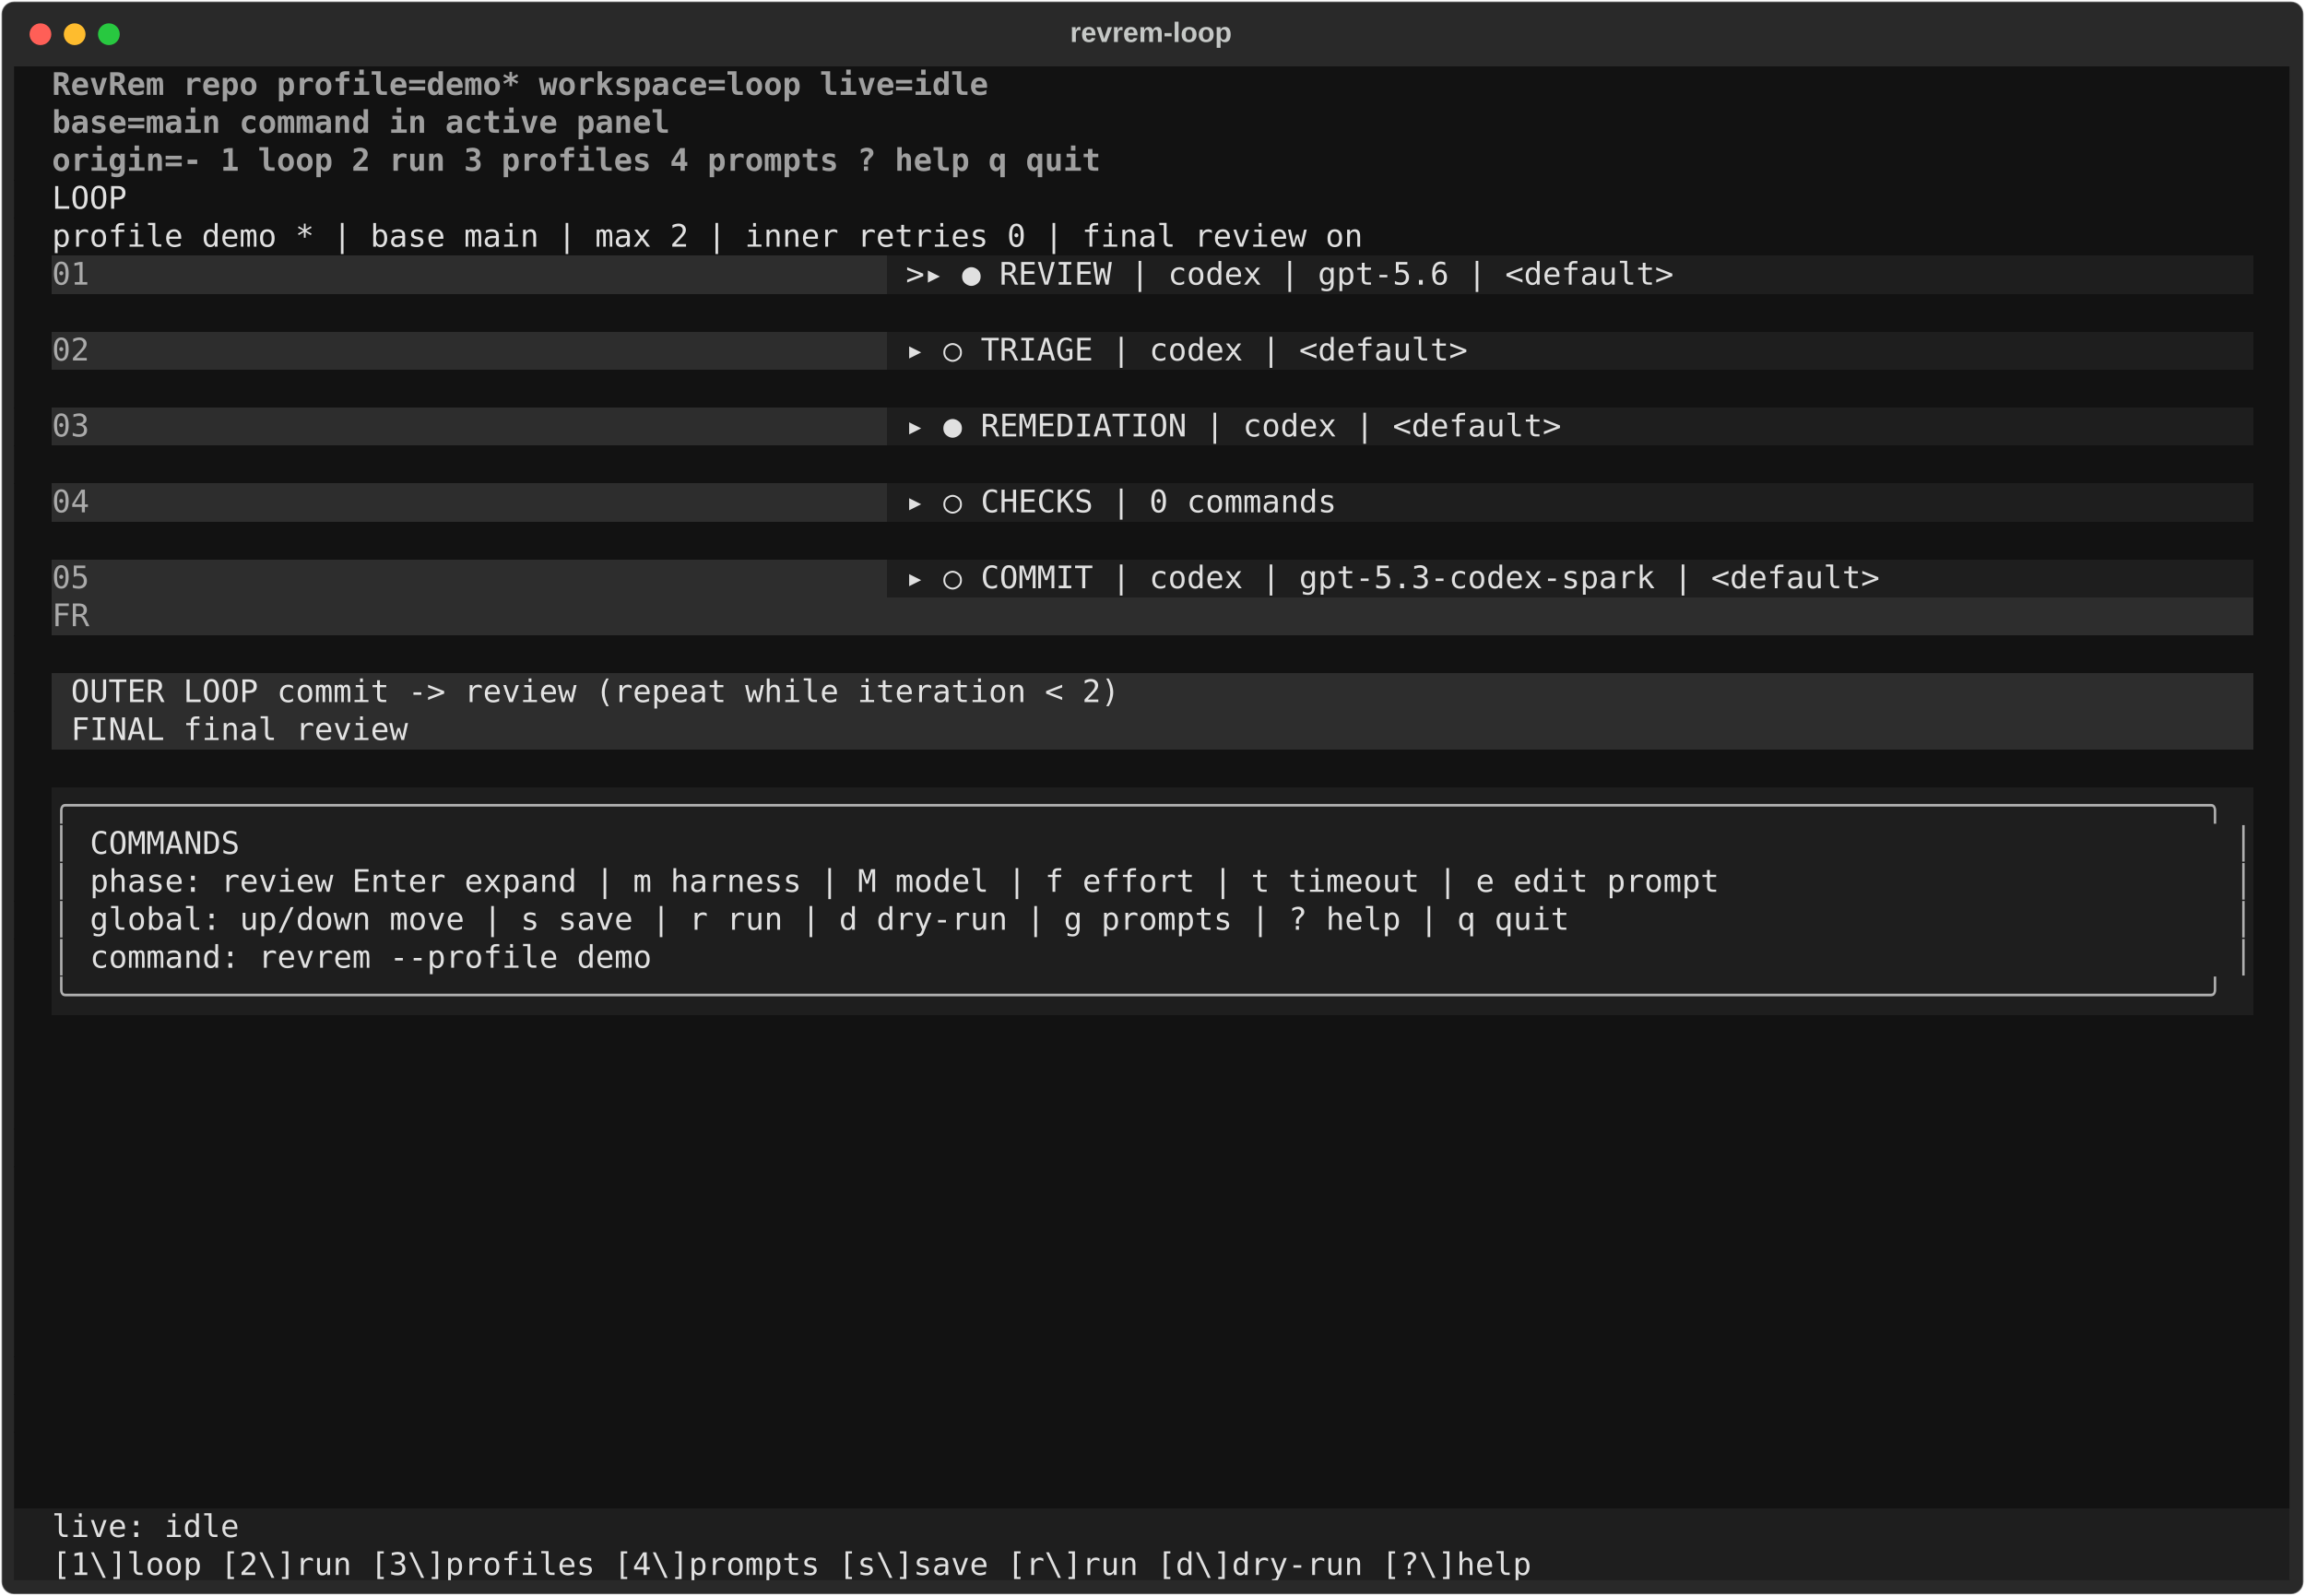
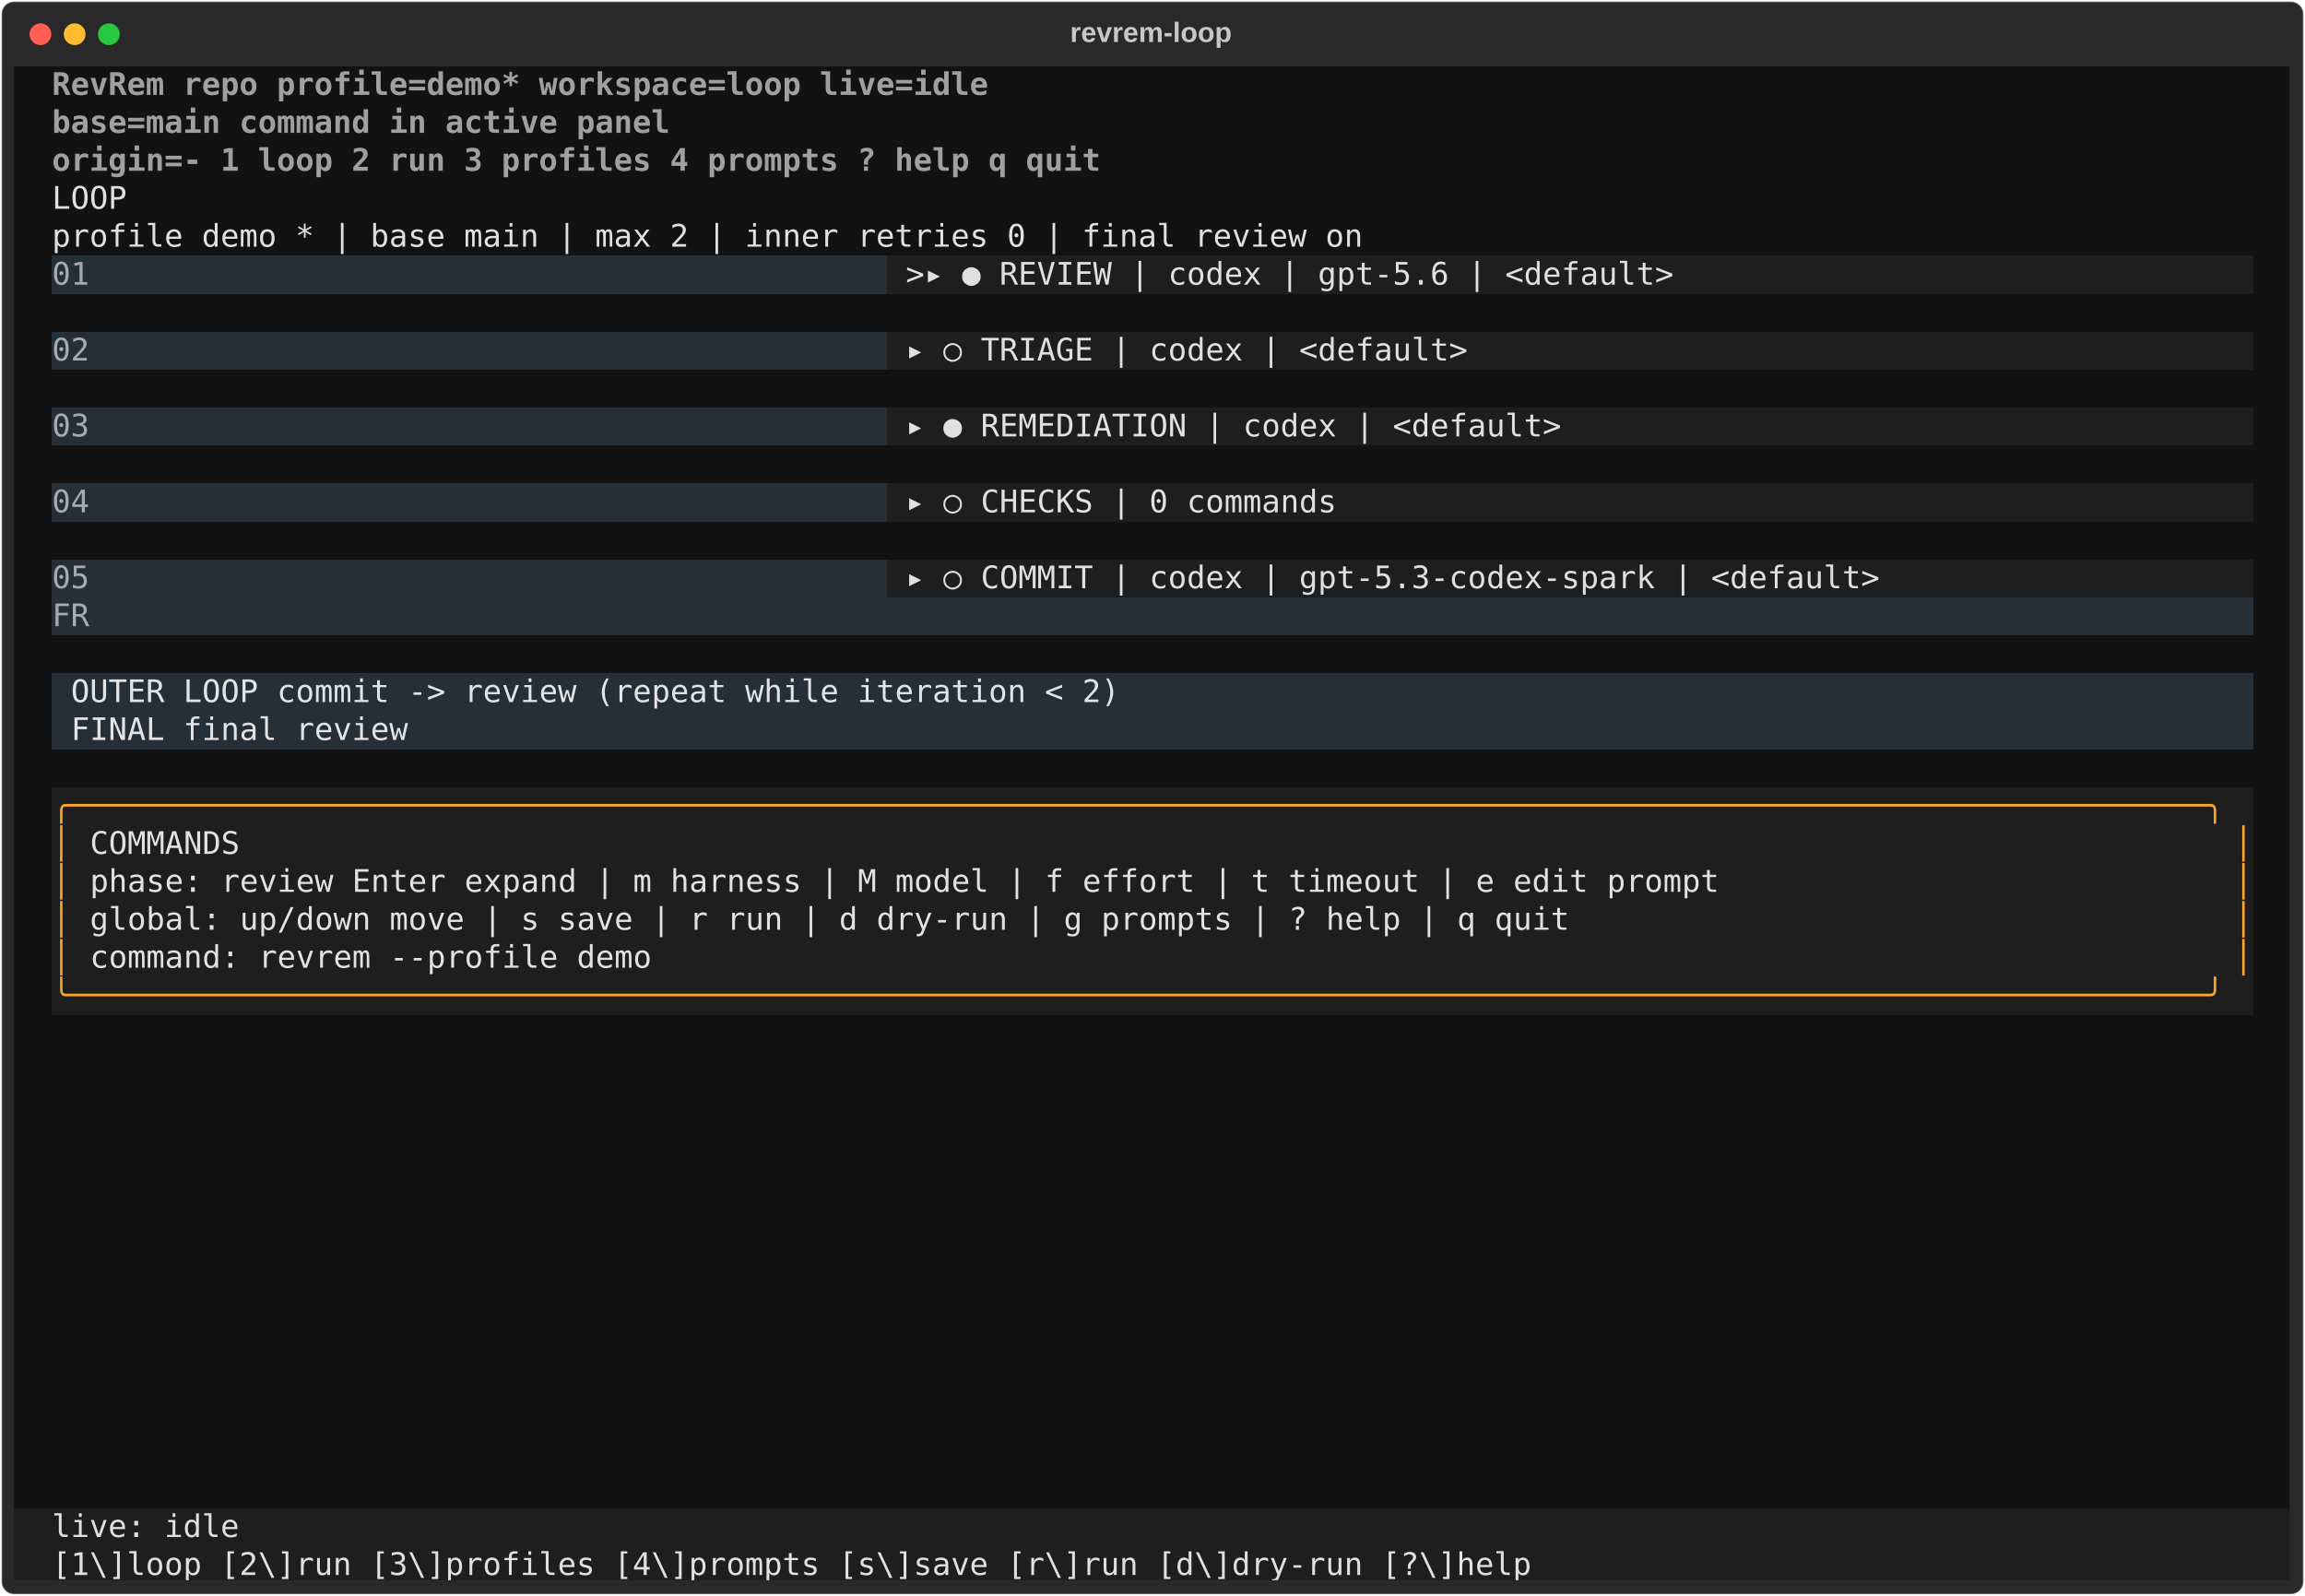
<svg xmlns="http://www.w3.org/2000/svg" class="rich-terminal" viewBox="0 0 1482 1026.0">
  <style>

    @font-face {
        font-family: "Fira Code";
        src: local("FiraCode-Regular"),
                url("https://cdnjs.cloudflare.com/ajax/libs/firacode/6.2.0/woff2/FiraCode-Regular.woff2") format("woff2"),
                url("https://cdnjs.cloudflare.com/ajax/libs/firacode/6.2.0/woff/FiraCode-Regular.woff") format("woff");
        font-style: normal;
        font-weight: 400;
    }
    @font-face {
        font-family: "Fira Code";
        src: local("FiraCode-Bold"),
                url("https://cdnjs.cloudflare.com/ajax/libs/firacode/6.2.0/woff2/FiraCode-Bold.woff2") format("woff2"),
                url("https://cdnjs.cloudflare.com/ajax/libs/firacode/6.2.0/woff/FiraCode-Bold.woff") format("woff");
        font-style: bold;
        font-weight: 700;
    }

    .terminal-ID-matrix {
        font-family: Fira Code, monospace;
        font-size: 20px;
        line-height: 24.4px;
        font-variant-east-asian: full-width;
    }

    .terminal-ID-title {
        font-size: 18px;
        font-weight: bold;
        font-family: arial;
    }

    .terminal-ID-r1 { fill: #c5c8c6 }
.terminal-ID-r2 { fill: #a0a0a0;font-weight: bold }
.terminal-ID-r3 { fill: #e0e0e0 }
- .terminal-ID-r4 { fill: #aaaaaa }
- .terminal-ID-r5 { fill: #e3e3e3 }
- .terminal-ID-r6 { fill: #b0b0b0 }
+ .terminal-ID-r4 { fill: #a7abaf }
+ .terminal-ID-r5 { fill: #e2e3e5 }
+ .terminal-ID-r6 { fill: #fea62b }
.terminal-ID-r7 { fill: #e1e1e1 }
    </style>
  <defs>
    <clipPath id="terminal-ID-clip-terminal">
      <rect x="0" y="0" width="1463.0" height="975.0" />
    </clipPath>
    <clipPath id="terminal-ID-line-0">
      <rect x="0" y="1.5" width="1464" height="24.65" />
    </clipPath>
    <clipPath id="terminal-ID-line-1">
      <rect x="0" y="25.9" width="1464" height="24.65" />
    </clipPath>
    <clipPath id="terminal-ID-line-2">
      <rect x="0" y="50.3" width="1464" height="24.65" />
    </clipPath>
    <clipPath id="terminal-ID-line-3">
      <rect x="0" y="74.7" width="1464" height="24.65" />
    </clipPath>
    <clipPath id="terminal-ID-line-4">
      <rect x="0" y="99.1" width="1464" height="24.65" />
    </clipPath>
    <clipPath id="terminal-ID-line-5">
      <rect x="0" y="123.5" width="1464" height="24.65" />
    </clipPath>
    <clipPath id="terminal-ID-line-6">
      <rect x="0" y="147.9" width="1464" height="24.65" />
    </clipPath>
    <clipPath id="terminal-ID-line-7">
      <rect x="0" y="172.3" width="1464" height="24.65" />
    </clipPath>
    <clipPath id="terminal-ID-line-8">
      <rect x="0" y="196.7" width="1464" height="24.65" />
    </clipPath>
    <clipPath id="terminal-ID-line-9">
      <rect x="0" y="221.1" width="1464" height="24.65" />
    </clipPath>
    <clipPath id="terminal-ID-line-10">
      <rect x="0" y="245.5" width="1464" height="24.65" />
    </clipPath>
    <clipPath id="terminal-ID-line-11">
      <rect x="0" y="269.9" width="1464" height="24.65" />
    </clipPath>
    <clipPath id="terminal-ID-line-12">
      <rect x="0" y="294.3" width="1464" height="24.65" />
    </clipPath>
    <clipPath id="terminal-ID-line-13">
      <rect x="0" y="318.7" width="1464" height="24.65" />
    </clipPath>
    <clipPath id="terminal-ID-line-14">
      <rect x="0" y="343.1" width="1464" height="24.65" />
    </clipPath>
    <clipPath id="terminal-ID-line-15">
      <rect x="0" y="367.5" width="1464" height="24.65" />
    </clipPath>
    <clipPath id="terminal-ID-line-16">
      <rect x="0" y="391.9" width="1464" height="24.65" />
    </clipPath>
    <clipPath id="terminal-ID-line-17">
      <rect x="0" y="416.3" width="1464" height="24.65" />
    </clipPath>
    <clipPath id="terminal-ID-line-18">
      <rect x="0" y="440.7" width="1464" height="24.65" />
    </clipPath>
    <clipPath id="terminal-ID-line-19">
      <rect x="0" y="465.1" width="1464" height="24.65" />
    </clipPath>
    <clipPath id="terminal-ID-line-20">
      <rect x="0" y="489.5" width="1464" height="24.65" />
    </clipPath>
    <clipPath id="terminal-ID-line-21">
      <rect x="0" y="513.9" width="1464" height="24.65" />
    </clipPath>
    <clipPath id="terminal-ID-line-22">
      <rect x="0" y="538.3" width="1464" height="24.65" />
    </clipPath>
    <clipPath id="terminal-ID-line-23">
      <rect x="0" y="562.7" width="1464" height="24.65" />
    </clipPath>
    <clipPath id="terminal-ID-line-24">
      <rect x="0" y="587.1" width="1464" height="24.65" />
    </clipPath>
    <clipPath id="terminal-ID-line-25">
      <rect x="0" y="611.5" width="1464" height="24.65" />
    </clipPath>
    <clipPath id="terminal-ID-line-26">
      <rect x="0" y="635.9" width="1464" height="24.65" />
    </clipPath>
    <clipPath id="terminal-ID-line-27">
      <rect x="0" y="660.3" width="1464" height="24.65" />
    </clipPath>
    <clipPath id="terminal-ID-line-28">
      <rect x="0" y="684.7" width="1464" height="24.65" />
    </clipPath>
    <clipPath id="terminal-ID-line-29">
      <rect x="0" y="709.1" width="1464" height="24.65" />
    </clipPath>
    <clipPath id="terminal-ID-line-30">
      <rect x="0" y="733.5" width="1464" height="24.65" />
    </clipPath>
    <clipPath id="terminal-ID-line-31">
      <rect x="0" y="757.9" width="1464" height="24.65" />
    </clipPath>
    <clipPath id="terminal-ID-line-32">
      <rect x="0" y="782.3" width="1464" height="24.65" />
    </clipPath>
    <clipPath id="terminal-ID-line-33">
      <rect x="0" y="806.7" width="1464" height="24.65" />
    </clipPath>
    <clipPath id="terminal-ID-line-34">
      <rect x="0" y="831.1" width="1464" height="24.65" />
    </clipPath>
    <clipPath id="terminal-ID-line-35">
      <rect x="0" y="855.5" width="1464" height="24.65" />
    </clipPath>
    <clipPath id="terminal-ID-line-36">
      <rect x="0" y="879.9" width="1464" height="24.65" />
    </clipPath>
    <clipPath id="terminal-ID-line-37">
      <rect x="0" y="904.3" width="1464" height="24.65" />
    </clipPath>
    <clipPath id="terminal-ID-line-38">
      <rect x="0" y="928.7" width="1464" height="24.65" />
    </clipPath>
  </defs>
  <rect fill="#292929" stroke="rgba(255,255,255,0.35)" stroke-width="1" x="1" y="1" width="1480" height="1024" rx="8" />
  <text class="terminal-ID-title" fill="#c5c8c6" text-anchor="middle" x="740" y="27">revrem-loop</text>
  <g transform="translate(26,22)">
    <circle cx="0" cy="0" r="7" fill="#ff5f57" />
    <circle cx="22" cy="0" r="7" fill="#febc2e" />
    <circle cx="44" cy="0" r="7" fill="#28c840" />
  </g>
  <g transform="translate(9, 41)" clip-path="url(#terminal-ID-clip-terminal)">
    <rect fill="#121212" x="0" y="1.5" width="24.4" height="24.65" shape-rendering="crispEdges" />
    <rect fill="#121212" x="24.4" y="1.5" width="658.8" height="24.65" shape-rendering="crispEdges" />
    <rect fill="#121212" x="683.2" y="1.5" width="780.8" height="24.65" shape-rendering="crispEdges" />
    <rect fill="#121212" x="0" y="25.9" width="24.4" height="24.65" shape-rendering="crispEdges" />
    <rect fill="#121212" x="24.4" y="25.9" width="414.8" height="24.65" shape-rendering="crispEdges" />
    <rect fill="#121212" x="439.2" y="25.9" width="1024.8" height="24.65" shape-rendering="crispEdges" />
    <rect fill="#121212" x="0" y="50.3" width="24.4" height="24.65" shape-rendering="crispEdges" />
    <rect fill="#121212" x="24.4" y="50.3" width="719.8" height="24.65" shape-rendering="crispEdges" />
    <rect fill="#121212" x="744.2" y="50.3" width="719.8" height="24.65" shape-rendering="crispEdges" />
    <rect fill="#121212" x="0" y="74.7" width="24.4" height="24.65" shape-rendering="crispEdges" />
    <rect fill="#121212" x="24.4" y="74.7" width="48.8" height="24.65" shape-rendering="crispEdges" />
    <rect fill="#121212" x="73.2" y="74.7" width="1390.8" height="24.65" shape-rendering="crispEdges" />
    <rect fill="#121212" x="0" y="99.1" width="24.4" height="24.65" shape-rendering="crispEdges" />
    <rect fill="#121212" x="24.4" y="99.1" width="854" height="24.65" shape-rendering="crispEdges" />
    <rect fill="#121212" x="878.4" y="99.1" width="585.6" height="24.65" shape-rendering="crispEdges" />
    <rect fill="#121212" x="0" y="123.5" width="24.4" height="24.65" shape-rendering="crispEdges" />
-     <rect fill="#2d2d2d" x="24.4" y="123.5" width="24.4" height="24.65" shape-rendering="crispEdges" />
-     <rect fill="#2d2d2d" x="48.8" y="123.5" width="512.4" height="24.65" shape-rendering="crispEdges" />
+     <rect fill="#242f38" x="24.4" y="123.5" width="24.4" height="24.65" shape-rendering="crispEdges" />
+     <rect fill="#242f38" x="48.8" y="123.5" width="512.4" height="24.65" shape-rendering="crispEdges" />
    <rect fill="#1e1e1e" x="561.2" y="123.5" width="12.2" height="24.65" shape-rendering="crispEdges" />
    <rect fill="#1e1e1e" x="573.4" y="123.5" width="561.2" height="24.65" shape-rendering="crispEdges" />
    <rect fill="#1e1e1e" x="1134.6" y="123.5" width="305" height="24.65" shape-rendering="crispEdges" />
    <rect fill="#121212" x="1439.6" y="123.5" width="24.4" height="24.65" shape-rendering="crispEdges" />
    <rect fill="#121212" x="0" y="147.9" width="1464" height="24.65" shape-rendering="crispEdges" />
    <rect fill="#121212" x="0" y="172.3" width="24.4" height="24.65" shape-rendering="crispEdges" />
-     <rect fill="#2d2d2d" x="24.4" y="172.3" width="24.4" height="24.65" shape-rendering="crispEdges" />
-     <rect fill="#2d2d2d" x="48.8" y="172.3" width="512.4" height="24.65" shape-rendering="crispEdges" />
+     <rect fill="#242f38" x="24.4" y="172.3" width="24.4" height="24.65" shape-rendering="crispEdges" />
+     <rect fill="#242f38" x="48.8" y="172.3" width="512.4" height="24.65" shape-rendering="crispEdges" />
    <rect fill="#1e1e1e" x="561.2" y="172.3" width="12.2" height="24.65" shape-rendering="crispEdges" />
    <rect fill="#1e1e1e" x="573.4" y="172.3" width="439.2" height="24.65" shape-rendering="crispEdges" />
    <rect fill="#1e1e1e" x="1012.6" y="172.3" width="427" height="24.65" shape-rendering="crispEdges" />
    <rect fill="#121212" x="1439.6" y="172.3" width="24.4" height="24.65" shape-rendering="crispEdges" />
    <rect fill="#121212" x="0" y="196.7" width="1464" height="24.65" shape-rendering="crispEdges" />
    <rect fill="#121212" x="0" y="221.1" width="24.4" height="24.65" shape-rendering="crispEdges" />
-     <rect fill="#2d2d2d" x="24.4" y="221.1" width="24.4" height="24.65" shape-rendering="crispEdges" />
-     <rect fill="#2d2d2d" x="48.8" y="221.1" width="512.4" height="24.65" shape-rendering="crispEdges" />
+     <rect fill="#242f38" x="24.4" y="221.1" width="24.4" height="24.65" shape-rendering="crispEdges" />
+     <rect fill="#242f38" x="48.8" y="221.1" width="512.4" height="24.65" shape-rendering="crispEdges" />
    <rect fill="#1e1e1e" x="561.2" y="221.1" width="12.2" height="24.65" shape-rendering="crispEdges" />
    <rect fill="#1e1e1e" x="573.4" y="221.1" width="439.2" height="24.65" shape-rendering="crispEdges" />
    <rect fill="#1e1e1e" x="1012.6" y="221.1" width="427" height="24.65" shape-rendering="crispEdges" />
    <rect fill="#121212" x="1439.6" y="221.1" width="24.4" height="24.65" shape-rendering="crispEdges" />
    <rect fill="#121212" x="0" y="245.5" width="1464" height="24.65" shape-rendering="crispEdges" />
    <rect fill="#121212" x="0" y="269.9" width="24.4" height="24.65" shape-rendering="crispEdges" />
-     <rect fill="#2d2d2d" x="24.4" y="269.9" width="24.4" height="24.65" shape-rendering="crispEdges" />
-     <rect fill="#2d2d2d" x="48.8" y="269.9" width="512.4" height="24.65" shape-rendering="crispEdges" />
+     <rect fill="#242f38" x="24.4" y="269.9" width="24.4" height="24.65" shape-rendering="crispEdges" />
+     <rect fill="#242f38" x="48.8" y="269.9" width="512.4" height="24.65" shape-rendering="crispEdges" />
    <rect fill="#1e1e1e" x="561.2" y="269.9" width="12.2" height="24.65" shape-rendering="crispEdges" />
    <rect fill="#1e1e1e" x="573.4" y="269.9" width="353.8" height="24.65" shape-rendering="crispEdges" />
    <rect fill="#1e1e1e" x="927.2" y="269.9" width="512.4" height="24.65" shape-rendering="crispEdges" />
    <rect fill="#121212" x="1439.6" y="269.9" width="24.4" height="24.65" shape-rendering="crispEdges" />
    <rect fill="#121212" x="0" y="294.3" width="1464" height="24.65" shape-rendering="crispEdges" />
    <rect fill="#121212" x="0" y="318.7" width="24.4" height="24.65" shape-rendering="crispEdges" />
-     <rect fill="#2d2d2d" x="24.4" y="318.7" width="24.4" height="24.65" shape-rendering="crispEdges" />
-     <rect fill="#2d2d2d" x="48.8" y="318.7" width="512.4" height="24.65" shape-rendering="crispEdges" />
+     <rect fill="#242f38" x="24.4" y="318.7" width="24.4" height="24.65" shape-rendering="crispEdges" />
+     <rect fill="#242f38" x="48.8" y="318.7" width="512.4" height="24.65" shape-rendering="crispEdges" />
    <rect fill="#1e1e1e" x="561.2" y="318.7" width="12.2" height="24.65" shape-rendering="crispEdges" />
    <rect fill="#1e1e1e" x="573.4" y="318.7" width="707.6" height="24.65" shape-rendering="crispEdges" />
    <rect fill="#1e1e1e" x="1281" y="318.7" width="158.6" height="24.65" shape-rendering="crispEdges" />
    <rect fill="#121212" x="1439.6" y="318.7" width="24.4" height="24.65" shape-rendering="crispEdges" />
    <rect fill="#121212" x="0" y="343.1" width="24.4" height="24.65" shape-rendering="crispEdges" />
-     <rect fill="#2d2d2d" x="24.4" y="343.1" width="24.4" height="24.65" shape-rendering="crispEdges" />
-     <rect fill="#2d2d2d" x="48.8" y="343.1" width="1390.8" height="24.65" shape-rendering="crispEdges" />
+     <rect fill="#242f38" x="24.4" y="343.1" width="24.4" height="24.65" shape-rendering="crispEdges" />
+     <rect fill="#242f38" x="48.8" y="343.1" width="1390.8" height="24.65" shape-rendering="crispEdges" />
    <rect fill="#121212" x="1439.6" y="343.1" width="24.4" height="24.65" shape-rendering="crispEdges" />
    <rect fill="#121212" x="0" y="367.5" width="1464" height="24.65" shape-rendering="crispEdges" />
    <rect fill="#121212" x="0" y="391.9" width="24.4" height="24.65" shape-rendering="crispEdges" />
-     <rect fill="#2d2d2d" x="24.4" y="391.9" width="12.2" height="24.65" shape-rendering="crispEdges" />
-     <rect fill="#2d2d2d" x="36.6" y="391.9" width="768.6" height="24.65" shape-rendering="crispEdges" />
-     <rect fill="#2d2d2d" x="805.2" y="391.9" width="634.4" height="24.65" shape-rendering="crispEdges" />
+     <rect fill="#242f38" x="24.4" y="391.9" width="12.2" height="24.65" shape-rendering="crispEdges" />
+     <rect fill="#242f38" x="36.6" y="391.9" width="768.6" height="24.65" shape-rendering="crispEdges" />
+     <rect fill="#242f38" x="805.2" y="391.9" width="634.4" height="24.65" shape-rendering="crispEdges" />
    <rect fill="#121212" x="1439.6" y="391.9" width="24.4" height="24.65" shape-rendering="crispEdges" />
    <rect fill="#121212" x="0" y="416.3" width="24.4" height="24.65" shape-rendering="crispEdges" />
-     <rect fill="#2d2d2d" x="24.4" y="416.3" width="12.2" height="24.65" shape-rendering="crispEdges" />
-     <rect fill="#2d2d2d" x="36.6" y="416.3" width="305" height="24.65" shape-rendering="crispEdges" />
-     <rect fill="#2d2d2d" x="341.6" y="416.3" width="1098" height="24.65" shape-rendering="crispEdges" />
+     <rect fill="#242f38" x="24.4" y="416.3" width="12.2" height="24.65" shape-rendering="crispEdges" />
+     <rect fill="#242f38" x="36.6" y="416.3" width="305" height="24.65" shape-rendering="crispEdges" />
+     <rect fill="#242f38" x="341.6" y="416.3" width="1098" height="24.65" shape-rendering="crispEdges" />
    <rect fill="#121212" x="1439.6" y="416.3" width="24.4" height="24.65" shape-rendering="crispEdges" />
    <rect fill="#121212" x="0" y="440.7" width="1464" height="24.65" shape-rendering="crispEdges" />
    <rect fill="#121212" x="0" y="465.1" width="24.4" height="24.65" shape-rendering="crispEdges" />
    <rect fill="#1e1e1e" x="24.4" y="465.1" width="1415.2" height="24.65" shape-rendering="crispEdges" />
    <rect fill="#121212" x="1439.6" y="465.1" width="24.4" height="24.65" shape-rendering="crispEdges" />
    <rect fill="#121212" x="0" y="489.5" width="24.4" height="24.65" shape-rendering="crispEdges" />
    <rect fill="#1e1e1e" x="24.4" y="489.5" width="12.2" height="24.65" shape-rendering="crispEdges" />
    <rect fill="#1e1e1e" x="36.6" y="489.5" width="12.2" height="24.65" shape-rendering="crispEdges" />
    <rect fill="#1e1e1e" x="48.8" y="489.5" width="97.6" height="24.65" shape-rendering="crispEdges" />
    <rect fill="#1e1e1e" x="146.4" y="489.5" width="1281" height="24.65" shape-rendering="crispEdges" />
    <rect fill="#1e1e1e" x="1427.4" y="489.5" width="12.2" height="24.65" shape-rendering="crispEdges" />
    <rect fill="#121212" x="1439.6" y="489.5" width="24.4" height="24.65" shape-rendering="crispEdges" />
    <rect fill="#121212" x="0" y="513.9" width="24.4" height="24.65" shape-rendering="crispEdges" />
    <rect fill="#1e1e1e" x="24.4" y="513.9" width="12.2" height="24.65" shape-rendering="crispEdges" />
    <rect fill="#1e1e1e" x="36.6" y="513.9" width="12.2" height="24.65" shape-rendering="crispEdges" />
    <rect fill="#1e1e1e" x="48.8" y="513.9" width="1098" height="24.65" shape-rendering="crispEdges" />
    <rect fill="#1e1e1e" x="1146.8" y="513.9" width="280.6" height="24.65" shape-rendering="crispEdges" />
    <rect fill="#1e1e1e" x="1427.4" y="513.9" width="12.2" height="24.65" shape-rendering="crispEdges" />
    <rect fill="#121212" x="1439.6" y="513.9" width="24.4" height="24.65" shape-rendering="crispEdges" />
    <rect fill="#121212" x="0" y="538.3" width="24.4" height="24.65" shape-rendering="crispEdges" />
    <rect fill="#1e1e1e" x="24.4" y="538.3" width="12.2" height="24.65" shape-rendering="crispEdges" />
    <rect fill="#1e1e1e" x="36.6" y="538.3" width="12.2" height="24.65" shape-rendering="crispEdges" />
    <rect fill="#1e1e1e" x="48.8" y="538.3" width="963.8" height="24.65" shape-rendering="crispEdges" />
    <rect fill="#1e1e1e" x="1012.6" y="538.3" width="414.8" height="24.65" shape-rendering="crispEdges" />
    <rect fill="#1e1e1e" x="1427.4" y="538.3" width="12.2" height="24.65" shape-rendering="crispEdges" />
    <rect fill="#121212" x="1439.6" y="538.3" width="24.4" height="24.65" shape-rendering="crispEdges" />
    <rect fill="#121212" x="0" y="562.7" width="24.4" height="24.65" shape-rendering="crispEdges" />
    <rect fill="#1e1e1e" x="24.4" y="562.7" width="12.2" height="24.65" shape-rendering="crispEdges" />
    <rect fill="#1e1e1e" x="36.6" y="562.7" width="12.2" height="24.65" shape-rendering="crispEdges" />
    <rect fill="#1e1e1e" x="48.8" y="562.7" width="366" height="24.65" shape-rendering="crispEdges" />
    <rect fill="#1e1e1e" x="414.8" y="562.7" width="1012.6" height="24.65" shape-rendering="crispEdges" />
    <rect fill="#1e1e1e" x="1427.4" y="562.7" width="12.2" height="24.65" shape-rendering="crispEdges" />
    <rect fill="#121212" x="1439.6" y="562.7" width="24.4" height="24.65" shape-rendering="crispEdges" />
    <rect fill="#121212" x="0" y="587.1" width="24.4" height="24.65" shape-rendering="crispEdges" />
    <rect fill="#1e1e1e" x="24.4" y="587.1" width="1415.2" height="24.65" shape-rendering="crispEdges" />
    <rect fill="#121212" x="1439.6" y="587.1" width="24.4" height="24.65" shape-rendering="crispEdges" />
    <rect fill="#121212" x="0" y="611.5" width="1464" height="24.65" shape-rendering="crispEdges" />
    <rect fill="#121212" x="0" y="635.9" width="1464" height="24.65" shape-rendering="crispEdges" />
    <rect fill="#121212" x="0" y="660.3" width="1464" height="24.65" shape-rendering="crispEdges" />
    <rect fill="#121212" x="0" y="684.7" width="1464" height="24.65" shape-rendering="crispEdges" />
    <rect fill="#121212" x="0" y="709.1" width="1464" height="24.65" shape-rendering="crispEdges" />
    <rect fill="#121212" x="0" y="733.5" width="1464" height="24.65" shape-rendering="crispEdges" />
    <rect fill="#121212" x="0" y="757.9" width="1464" height="24.65" shape-rendering="crispEdges" />
    <rect fill="#121212" x="0" y="782.3" width="1464" height="24.65" shape-rendering="crispEdges" />
    <rect fill="#121212" x="0" y="806.7" width="1464" height="24.65" shape-rendering="crispEdges" />
    <rect fill="#121212" x="0" y="831.1" width="1464" height="24.65" shape-rendering="crispEdges" />
    <rect fill="#121212" x="0" y="855.5" width="1464" height="24.65" shape-rendering="crispEdges" />
    <rect fill="#121212" x="0" y="879.9" width="1464" height="24.65" shape-rendering="crispEdges" />
    <rect fill="#121212" x="0" y="904.3" width="1464" height="24.65" shape-rendering="crispEdges" />
    <rect fill="#1e1e1e" x="0" y="928.7" width="24.4" height="24.65" shape-rendering="crispEdges" />
    <rect fill="#1e1e1e" x="24.4" y="928.7" width="122" height="24.65" shape-rendering="crispEdges" />
    <rect fill="#1e1e1e" x="146.4" y="928.7" width="1317.6" height="24.65" shape-rendering="crispEdges" />
    <rect fill="#1e1e1e" x="0" y="953.1" width="24.4" height="24.65" shape-rendering="crispEdges" />
    <rect fill="#1e1e1e" x="24.4" y="953.1" width="963.8" height="24.65" shape-rendering="crispEdges" />
    <rect fill="#1e1e1e" x="988.2" y="953.1" width="475.8" height="24.65" shape-rendering="crispEdges" />
    <g class="terminal-ID-matrix">
      <text class="terminal-ID-r2" x="24.4" y="20" textLength="658.8" clip-path="url(#terminal-ID-line-0)">RevRem  repo  profile=demo*  workspace=loop  live=idle</text>
      <text class="terminal-ID-r1" x="1464" y="20" textLength="12.2" clip-path="url(#terminal-ID-line-0)">
</text>
      <text class="terminal-ID-r2" x="24.4" y="44.4" textLength="414.8" clip-path="url(#terminal-ID-line-1)">base=main  command in active panel</text>
      <text class="terminal-ID-r1" x="1464" y="44.4" textLength="12.2" clip-path="url(#terminal-ID-line-1)">
</text>
      <text class="terminal-ID-r2" x="24.4" y="68.8" textLength="719.8" clip-path="url(#terminal-ID-line-2)">origin=-  1 loop 2 run 3 profiles 4 prompts  ? help  q quit</text>
      <text class="terminal-ID-r1" x="1464" y="68.8" textLength="12.2" clip-path="url(#terminal-ID-line-2)">
</text>
      <text class="terminal-ID-r3" x="24.4" y="93.2" textLength="48.8" clip-path="url(#terminal-ID-line-3)">LOOP</text>
      <text class="terminal-ID-r1" x="1464" y="93.2" textLength="12.2" clip-path="url(#terminal-ID-line-3)">
</text>
      <text class="terminal-ID-r3" x="24.4" y="117.6" textLength="854" clip-path="url(#terminal-ID-line-4)">profile demo * | base main | max 2 | inner retries 0 | final review on</text>
      <text class="terminal-ID-r1" x="1464" y="117.6" textLength="12.2" clip-path="url(#terminal-ID-line-4)">
</text>
      <text class="terminal-ID-r4" x="24.4" y="142" textLength="24.4" clip-path="url(#terminal-ID-line-5)">01</text>
      <text class="terminal-ID-r3" x="573.4" y="142" textLength="561.2" clip-path="url(#terminal-ID-line-5)">&gt;▸ ● REVIEW      | codex | gpt-5.6 | &lt;default&gt;</text>
      <text class="terminal-ID-r1" x="1464" y="142" textLength="12.2" clip-path="url(#terminal-ID-line-5)">
</text>
      <text class="terminal-ID-r1" x="1464" y="166.4" textLength="12.2" clip-path="url(#terminal-ID-line-6)">
</text>
      <text class="terminal-ID-r4" x="24.4" y="190.8" textLength="24.4" clip-path="url(#terminal-ID-line-7)">02</text>
      <text class="terminal-ID-r3" x="573.4" y="190.8" textLength="439.2" clip-path="url(#terminal-ID-line-7)"> ▸ ○ TRIAGE      | codex | &lt;default&gt;</text>
      <text class="terminal-ID-r1" x="1464" y="190.8" textLength="12.2" clip-path="url(#terminal-ID-line-7)">
</text>
      <text class="terminal-ID-r1" x="1464" y="215.2" textLength="12.2" clip-path="url(#terminal-ID-line-8)">
</text>
      <text class="terminal-ID-r4" x="24.4" y="239.6" textLength="24.4" clip-path="url(#terminal-ID-line-9)">03</text>
      <text class="terminal-ID-r3" x="573.4" y="239.6" textLength="439.2" clip-path="url(#terminal-ID-line-9)"> ▸ ● REMEDIATION | codex | &lt;default&gt;</text>
      <text class="terminal-ID-r1" x="1464" y="239.6" textLength="12.2" clip-path="url(#terminal-ID-line-9)">
</text>
      <text class="terminal-ID-r1" x="1464" y="264" textLength="12.2" clip-path="url(#terminal-ID-line-10)">
</text>
      <text class="terminal-ID-r4" x="24.4" y="288.4" textLength="24.4" clip-path="url(#terminal-ID-line-11)">04</text>
      <text class="terminal-ID-r3" x="573.4" y="288.4" textLength="353.8" clip-path="url(#terminal-ID-line-11)"> ▸ ○ CHECKS      | 0 commands</text>
      <text class="terminal-ID-r1" x="1464" y="288.4" textLength="12.2" clip-path="url(#terminal-ID-line-11)">
</text>
      <text class="terminal-ID-r1" x="1464" y="312.8" textLength="12.2" clip-path="url(#terminal-ID-line-12)">
</text>
      <text class="terminal-ID-r4" x="24.4" y="337.2" textLength="24.4" clip-path="url(#terminal-ID-line-13)">05</text>
      <text class="terminal-ID-r3" x="573.4" y="337.2" textLength="707.6" clip-path="url(#terminal-ID-line-13)"> ▸ ○ COMMIT      | codex | gpt-5.3-codex-spark | &lt;default&gt;</text>
      <text class="terminal-ID-r1" x="1464" y="337.2" textLength="12.2" clip-path="url(#terminal-ID-line-13)">
</text>
      <text class="terminal-ID-r4" x="24.4" y="361.6" textLength="24.4" clip-path="url(#terminal-ID-line-14)">FR</text>
      <text class="terminal-ID-r1" x="1464" y="361.6" textLength="12.2" clip-path="url(#terminal-ID-line-14)">
</text>
      <text class="terminal-ID-r1" x="1464" y="386" textLength="12.2" clip-path="url(#terminal-ID-line-15)">
</text>
      <text class="terminal-ID-r5" x="36.6" y="410.4" textLength="768.6" clip-path="url(#terminal-ID-line-16)">OUTER LOOP   commit -&gt; review      (repeat while iteration &lt; 2)</text>
      <text class="terminal-ID-r1" x="1464" y="410.4" textLength="12.2" clip-path="url(#terminal-ID-line-16)">
</text>
      <text class="terminal-ID-r5" x="36.6" y="434.8" textLength="305" clip-path="url(#terminal-ID-line-17)">FINAL        final review</text>
      <text class="terminal-ID-r1" x="1464" y="434.8" textLength="12.2" clip-path="url(#terminal-ID-line-17)">
</text>
      <text class="terminal-ID-r1" x="1464" y="459.2" textLength="12.2" clip-path="url(#terminal-ID-line-18)">
</text>
      <text class="terminal-ID-r6" x="24.4" y="483.6" textLength="1415.2" clip-path="url(#terminal-ID-line-19)">╭──────────────────────────────────────────────────────────────────────────────────────────────────────────────────╮</text>
      <text class="terminal-ID-r1" x="1464" y="483.6" textLength="12.2" clip-path="url(#terminal-ID-line-19)">
</text>
      <text class="terminal-ID-r6" x="24.4" y="508" textLength="12.2" clip-path="url(#terminal-ID-line-20)">│</text>
      <text class="terminal-ID-r7" x="48.8" y="508" textLength="97.6" clip-path="url(#terminal-ID-line-20)">COMMANDS</text>
      <text class="terminal-ID-r6" x="1427.4" y="508" textLength="12.2" clip-path="url(#terminal-ID-line-20)">│</text>
      <text class="terminal-ID-r1" x="1464" y="508" textLength="12.2" clip-path="url(#terminal-ID-line-20)">
</text>
      <text class="terminal-ID-r6" x="24.4" y="532.4" textLength="12.2" clip-path="url(#terminal-ID-line-21)">│</text>
      <text class="terminal-ID-r7" x="48.8" y="532.4" textLength="1098" clip-path="url(#terminal-ID-line-21)">phase: review    Enter expand | m harness | M model | f effort | t timeout | e edit prompt</text>
      <text class="terminal-ID-r6" x="1427.4" y="532.4" textLength="12.2" clip-path="url(#terminal-ID-line-21)">│</text>
      <text class="terminal-ID-r1" x="1464" y="532.4" textLength="12.2" clip-path="url(#terminal-ID-line-21)">
</text>
      <text class="terminal-ID-r6" x="24.4" y="556.8" textLength="12.2" clip-path="url(#terminal-ID-line-22)">│</text>
      <text class="terminal-ID-r7" x="48.8" y="556.8" textLength="963.8" clip-path="url(#terminal-ID-line-22)">global: up/down move | s save | r run | d dry-run | g prompts | ? help | q quit</text>
      <text class="terminal-ID-r6" x="1427.4" y="556.8" textLength="12.2" clip-path="url(#terminal-ID-line-22)">│</text>
      <text class="terminal-ID-r1" x="1464" y="556.8" textLength="12.2" clip-path="url(#terminal-ID-line-22)">
</text>
      <text class="terminal-ID-r6" x="24.4" y="581.2" textLength="12.2" clip-path="url(#terminal-ID-line-23)">│</text>
      <text class="terminal-ID-r7" x="48.8" y="581.2" textLength="366" clip-path="url(#terminal-ID-line-23)">command: revrem --profile demo</text>
      <text class="terminal-ID-r6" x="1427.4" y="581.2" textLength="12.2" clip-path="url(#terminal-ID-line-23)">│</text>
      <text class="terminal-ID-r1" x="1464" y="581.2" textLength="12.2" clip-path="url(#terminal-ID-line-23)">
</text>
      <text class="terminal-ID-r6" x="24.4" y="605.6" textLength="1415.2" clip-path="url(#terminal-ID-line-24)">╰──────────────────────────────────────────────────────────────────────────────────────────────────────────────────╯</text>
      <text class="terminal-ID-r1" x="1464" y="605.6" textLength="12.2" clip-path="url(#terminal-ID-line-24)">
</text>
      <text class="terminal-ID-r1" x="1464" y="630" textLength="12.2" clip-path="url(#terminal-ID-line-25)">
</text>
      <text class="terminal-ID-r1" x="1464" y="654.4" textLength="12.2" clip-path="url(#terminal-ID-line-26)">
</text>
      <text class="terminal-ID-r1" x="1464" y="678.8" textLength="12.2" clip-path="url(#terminal-ID-line-27)">
</text>
      <text class="terminal-ID-r1" x="1464" y="703.2" textLength="12.2" clip-path="url(#terminal-ID-line-28)">
</text>
      <text class="terminal-ID-r1" x="1464" y="727.6" textLength="12.2" clip-path="url(#terminal-ID-line-29)">
</text>
      <text class="terminal-ID-r1" x="1464" y="752" textLength="12.2" clip-path="url(#terminal-ID-line-30)">
</text>
      <text class="terminal-ID-r1" x="1464" y="776.4" textLength="12.2" clip-path="url(#terminal-ID-line-31)">
</text>
      <text class="terminal-ID-r1" x="1464" y="800.8" textLength="12.2" clip-path="url(#terminal-ID-line-32)">
</text>
      <text class="terminal-ID-r1" x="1464" y="825.2" textLength="12.2" clip-path="url(#terminal-ID-line-33)">
</text>
      <text class="terminal-ID-r1" x="1464" y="849.6" textLength="12.2" clip-path="url(#terminal-ID-line-34)">
</text>
      <text class="terminal-ID-r1" x="1464" y="874" textLength="12.2" clip-path="url(#terminal-ID-line-35)">
</text>
      <text class="terminal-ID-r1" x="1464" y="898.4" textLength="12.2" clip-path="url(#terminal-ID-line-36)">
</text>
      <text class="terminal-ID-r1" x="1464" y="922.8" textLength="12.2" clip-path="url(#terminal-ID-line-37)">
</text>
      <text class="terminal-ID-r3" x="24.4" y="947.2" textLength="122" clip-path="url(#terminal-ID-line-38)">live: idle</text>
      <text class="terminal-ID-r1" x="1464" y="947.2" textLength="12.2" clip-path="url(#terminal-ID-line-38)">
</text>
      <text class="terminal-ID-r3" x="24.4" y="971.6" textLength="963.8" clip-path="url(#terminal-ID-line-39)">[1\]loop [2\]run [3\]profiles [4\]prompts [s\]save [r\]run [d\]dry-run [?\]help</text>
    </g>
  </g>
</svg>
